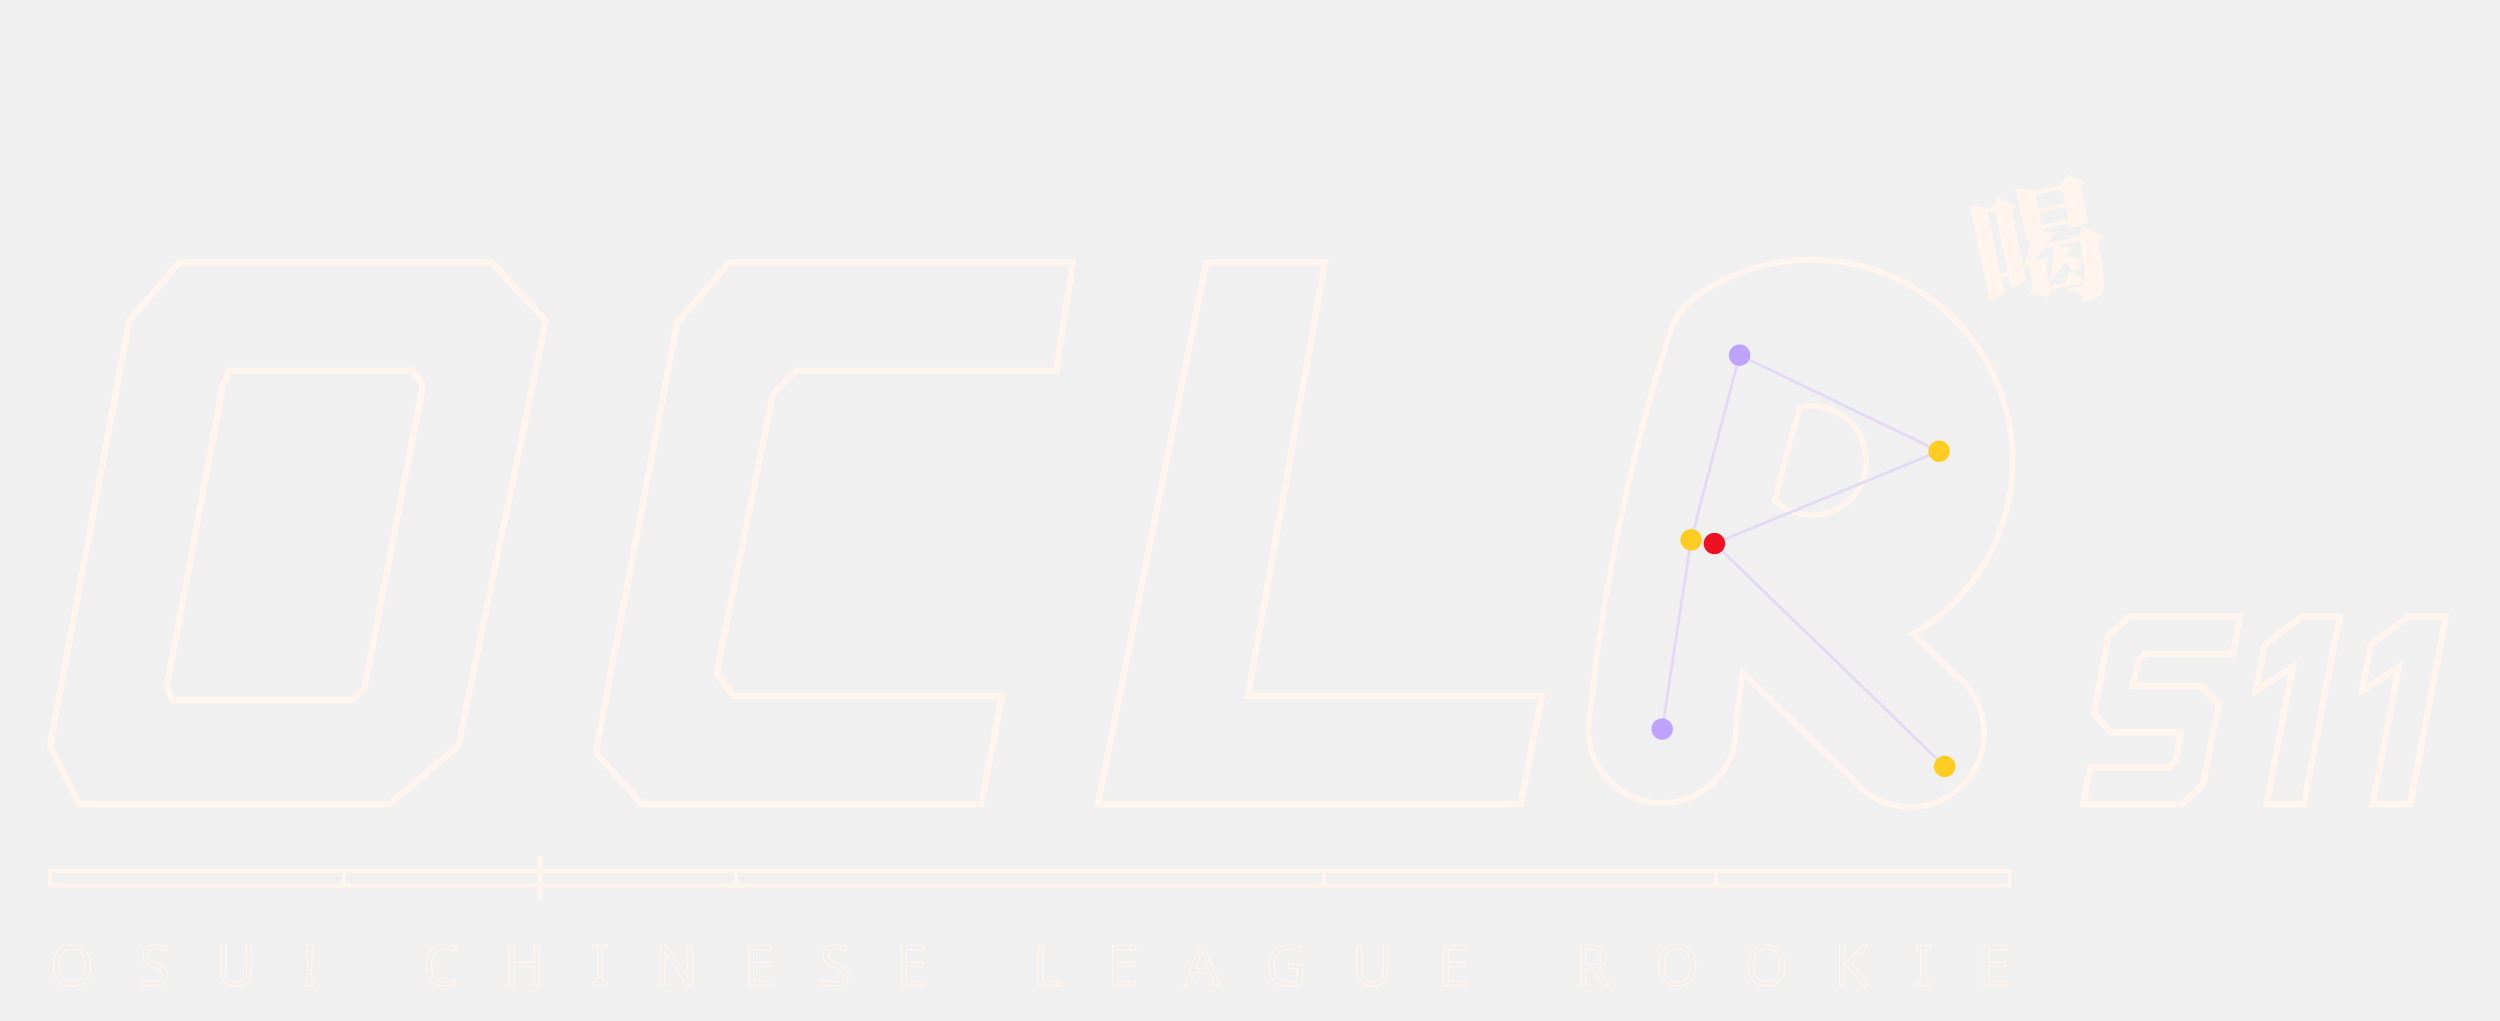
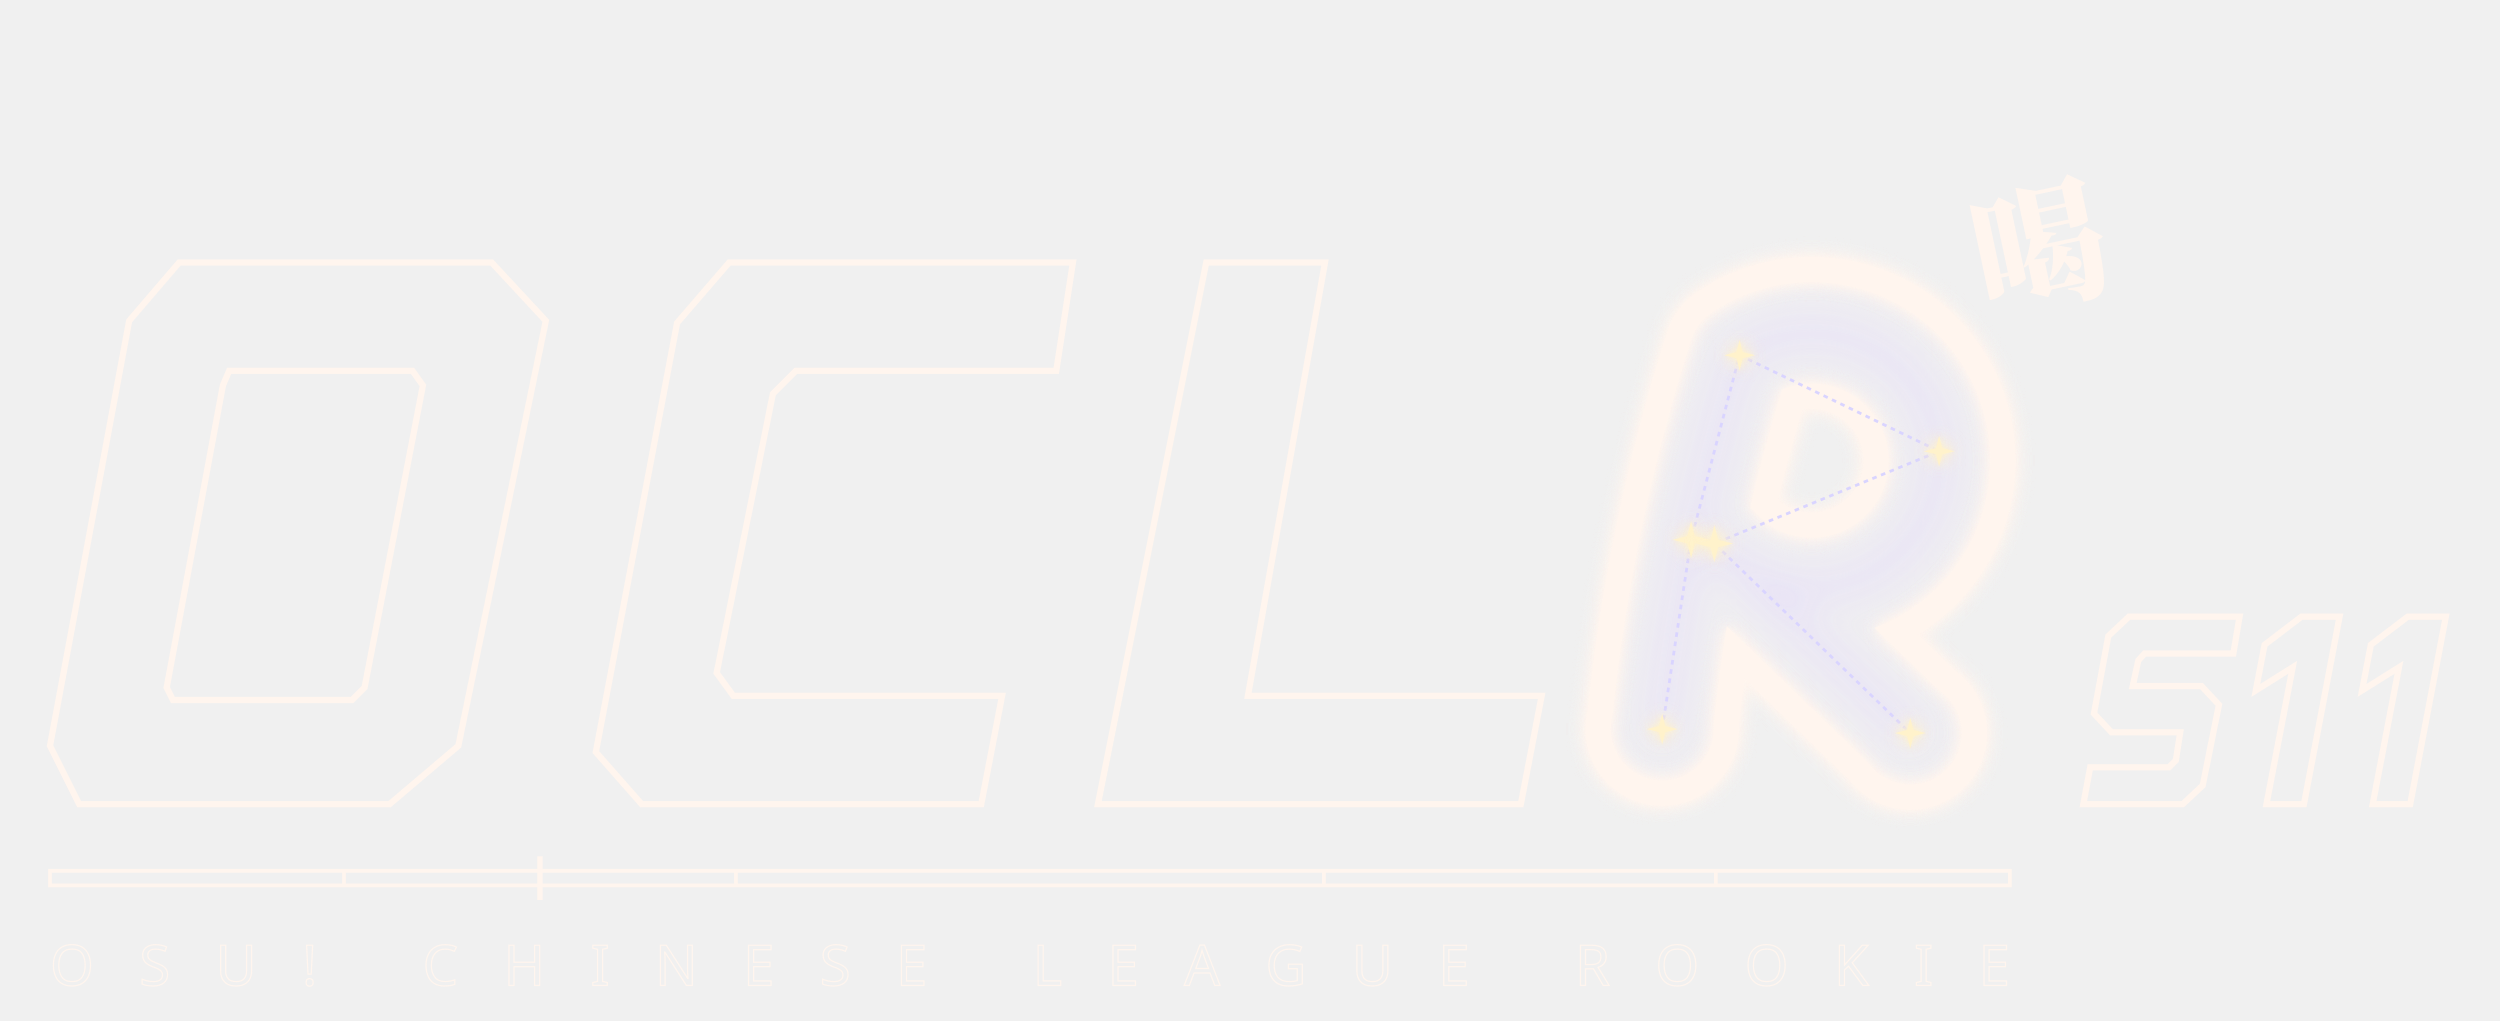
<svg xmlns="http://www.w3.org/2000/svg" viewBox="40 0 1200 490" width="1200" height="490" color="#fff5ee" role="img" aria-labelledby="title desc">
  <g transform="translate(0 60)">
    <path id="O-angular" d="M62 0H212L238 28L196 232L163 260H14L0 232L38 28Z M86 52H174L179 59L151 204L145 210H59L56 204L83 59Z" transform="translate(64 66)" fill="none" stroke="currentColor" stroke-width="3" stroke-linejoin="miter" stroke-miterlimit="4" />
    <path id="C-angular" d="M64 0H229L221 52H96L85 63L58 197L66 208H195L185 260H22L0 235L39 29Z" transform="translate(326 66)" fill="none" stroke="currentColor" stroke-width="3" stroke-linejoin="miter" stroke-miterlimit="4" />
    <path id="L-angular" d="M52 0H109L72 208H213L203 260H0Z" transform="translate(567 66)" fill="none" stroke="currentColor" stroke-width="3" stroke-linejoin="miter" stroke-miterlimit="4" />
    <svg viewBox="46.25 -17.903 449.126 580.912" role="img" id="R-reference-slider" x="803.716" y="66" width="201.016" height="260" overflow="visible">
      <defs>
-         <mask id="r-outline-mask" maskUnits="userSpaceOnUse" x="34.25" y="-29.903" width="473.126" height="604.912" style="mask-type:luminance">
+         <mask id="R-reference-slider-synced-r-outline-mask" maskUnits="userSpaceOnUse" x="34.25" y="-29.903" width="473.126" height="604.912" style="mask-type:luminance">
          <g color="#fff" fill="#fff">
-             <g id="r-outer-r-slider-shape">
-               <path id="r-outer-r-track" d="M122.5 482.5 A1948.266 1948.266 0 0 1 205.5 81.5 A137.044 137.044 0 1 1 178.5 283.5 L388.562 486.759" fill="none" stroke="#fff" stroke-width="163" stroke-linecap="round" stroke-linejoin="round" />
-               <circle id="r-outer-r-head-cap" cx="122.5" cy="482.5" r="82.25" fill="#fff" />
-               <circle id="r-outer-r-tail-cap" cx="388.562" cy="486.759" r="82.25" fill="#fff" />
+             <g id="R-reference-slider-synced-r-outer-r-slider-shape">
+               <path id="R-reference-slider-synced-r-outer-r-track" d="M122.5 482.5 A1948.266 1948.266 0 0 1 205.5 81.5 A137.044 137.044 0 1 1 178.5 283.5 L388.562 486.759" fill="none" stroke="#fff" stroke-width="163" stroke-linecap="round" stroke-linejoin="round" />
+               <circle id="R-reference-slider-synced-r-outer-r-head-cap" cx="122.5" cy="482.5" r="82.25" fill="#fff" />
+               <circle id="R-reference-slider-synced-r-outer-r-tail-cap" cx="388.562" cy="486.759" r="82.25" fill="#fff" />
            </g>
          </g>
          <g color="#000" fill="#000">
-             <g id="r-inner-r-slider-shape">
-               <path id="r-inner-r-track" d="M122.5 482.5 A1948.266 1948.266 0 0 1 205.5 81.5 A137.044 137.044 0 1 1 178.5 283.5 L388.562 486.759" fill="none" stroke="#000" stroke-width="151.0" stroke-linecap="round" stroke-linejoin="round" />
-               <circle id="r-inner-r-head-cap" cx="122.5" cy="482.5" r="76.25" fill="#000" />
-               <circle id="r-inner-r-tail-cap" cx="388.562" cy="486.759" r="76.25" fill="#000" />
+             <g id="R-reference-slider-synced-r-inner-r-slider-shape">
+               <path id="R-reference-slider-synced-r-inner-r-track" d="M122.5 482.5 A1948.266 1948.266 0 0 1 205.5 81.5 A137.044 137.044 0 1 1 178.5 283.5 L388.562 486.759" fill="none" stroke="#000" stroke-width="109" stroke-linecap="round" stroke-linejoin="round" />
+               <circle id="R-reference-slider-synced-r-inner-r-head-cap" cx="122.5" cy="482.5" r="55.25" fill="#000" />
+               <circle id="R-reference-slider-synced-r-inner-r-tail-cap" cx="388.562" cy="486.759" r="55.25" fill="#000" />
            </g>
          </g>
        </mask>
+         <path id="R-reference-slider-synced-r-fill-centerline" d="M122.5 482.5 A1948.266 1948.266 0 0 1 205.5 81.5 A137.044 137.044 0 1 1 178.5 283.5 L388.562 486.759" />
+         <filter id="R-reference-slider-synced-r-fill-soften" filterUnits="userSpaceOnUse" x="-80" y="-130" width="750" height="850" color-interpolation-filters="sRGB">
+           <feGaussianBlur stdDeviation="18.793" />
+         </filter>
+         <mask id="R-reference-slider-synced-r-fill-mask" maskUnits="userSpaceOnUse" x="34.25" y="-29.903" width="473.126" height="604.912" style="mask-type:luminance">
+           <use href="#R-reference-slider-synced-r-fill-centerline" fill="none" stroke="#fff" stroke-width="109" stroke-linecap="round" stroke-linejoin="round" />
+           <circle cx="122.5" cy="482.5" r="55.25" fill="#fff" />
+           <circle cx="388.562" cy="486.759" r="55.25" fill="#fff" />
+         </mask>
+         <g id="R-reference-slider-synced-r-fill-shading" mask="url(#R-reference-slider-synced-r-fill-mask)">
+           <rect x="34.25" y="-29.903" width="473.126" height="604.912" fill="#ded3ff" fill-opacity="0.06" />
+           <use href="#R-reference-slider-synced-r-fill-centerline" fill="none" stroke="#ded3ff" stroke-opacity="0.4" stroke-width="27.062" stroke-linecap="round" stroke-linejoin="round" filter="url(#R-reference-slider-synced-r-fill-soften)" />
+         </g>
+         <filter id="R-reference-slider-synced-star-glow" x="-35%" y="-35%" width="170%" height="170%" color-interpolation-filters="sRGB">
+           <feGaussianBlur in="SourceGraphic" stdDeviation="9" result="halo" />
+           <feGaussianBlur in="SourceGraphic" stdDeviation="3" result="near" />
+           <feMerge>
+             <feMergeNode in="halo" />
+             <feMergeNode in="halo" />
+             <feMergeNode in="near" />
+             <feMergeNode in="SourceGraphic" />
+           </feMerge>
+         </filter>
      </defs>
-       <rect x="34.25" y="-29.903" width="473.126" height="604.912" fill="currentColor" mask="url(#r-outline-mask)" />
-       <g id="r-control-points">
-         <polyline points="122.5,482.5 153.5,279.5 205.5,81.5 419.5,184.5 178.5,283.5 425.5,522.5" fill="none" stroke="#e3d9f5" stroke-width="3" />
-         <circle id="r-control-0" cx="122.5" cy="482.5" r="11.5" fill="#bda2ff" />
-         <circle id="r-control-1" cx="153.5" cy="279.5" r="11.5" fill="#ffcc22" />
-         <circle id="r-control-2" cx="205.5" cy="81.5" r="11.5" fill="#bda2ff" />
-         <circle id="r-control-3" cx="419.5" cy="184.5" r="11.5" fill="#ffcc22" />
-         <circle id="r-control-4" cx="178.5" cy="283.5" r="11.5" fill="#ed1121" />
-         <circle id="r-control-5" cx="425.5" cy="522.5" r="11.5" fill="#ffcc22" />
+       <use id="R-reference-slider-synced-r-slider-fill" href="#R-reference-slider-synced-r-fill-shading" />
+       <g filter="url(#R-reference-slider-synced-star-glow)">
+         <rect x="34.25" y="-29.903" width="473.126" height="604.912" fill="currentColor" mask="url(#R-reference-slider-synced-r-outline-mask)" />
+       </g>
+       <g id="R-reference-slider-synced-r-control-points">
+         <polyline points="122.5,482.5 153.5,279.5 205.5,81.5 419.5,184.5 178.5,283.5 388.562,486.759" fill="none" stroke="#d9d4ff" stroke-width="3" stroke-dasharray="5 5" opacity="1" />
+         <polygon id="R-reference-slider-synced-r-control-0" points="122.500,466.000 125.767,479.233 139.000,482.500 125.767,485.767 122.500,499.000 119.233,485.767 106.000,482.500 119.233,479.233" fill="#fff2cb" filter="url(#R-reference-slider-synced-star-glow)" />
+         <polygon id="R-reference-slider-synced-r-control-1" points="153.500,259.700 157.420,275.580 173.300,279.500 157.420,283.420 153.500,299.300 149.580,283.420 133.700,279.500 149.580,275.580" fill="#fff2cb" filter="url(#R-reference-slider-synced-star-glow)" />
+         <polygon id="R-reference-slider-synced-r-control-2" points="205.500,65.000 208.767,78.233 222.000,81.500 208.767,84.767 205.500,98.000 202.233,84.767 189.000,81.500 202.233,78.233" fill="#fff2cb" filter="url(#R-reference-slider-synced-star-glow)" />
+         <polygon id="R-reference-slider-synced-r-control-3" points="419.500,168.000 422.767,181.233 436.000,184.500 422.767,187.767 419.500,201.000 416.233,187.767 403.000,184.500 416.233,181.233" fill="#fff2cb" filter="url(#R-reference-slider-synced-star-glow)" />
+         <polygon id="R-reference-slider-synced-r-control-4" points="178.500,263.700 182.420,279.580 198.300,283.500 182.420,287.420 178.500,303.300 174.580,287.420 158.700,283.500 174.580,279.580" fill="#fff2cb" filter="url(#R-reference-slider-synced-star-glow)" />
+         <polygon id="R-reference-slider-synced-r-control-5" points="388.562,470.259 391.829,483.492 405.062,486.759 391.829,490.026 388.562,503.259 385.295,490.026 372.062,486.759 385.295,483.492" fill="#fff2cb" filter="url(#R-reference-slider-synced-star-glow)" />
      </g>
    </svg>
    <g id="judgement-katu" fill="currentColor" transform="rotate(-12 1016 55)">
      <path d="M418 845V450H443H451C427 379 390 302 354 253L362 246L393 262V84C381 75 369 63 361 53L489 -8L525 43H759C773 43 782 48 785 58C782 44 777 35 772 30C765 24 757 21 743 21C724 21 676 23 647 26V14C685 5 708 -6 723 -25C737 -43 740 -63 740 -97C803 -97 845 -93 878 -65C927 -24 937 58 943 335C964 338 977 345 984 354L866 454L796 386H558C577 404 594 422 609 439C636 435 644 440 648 451L552 479L553 480V502H758V465H783C857 465 900 487 900 492V754C922 758 932 764 938 773L818 864L754 791H563ZM740 316 635 358H806C803 199 797 104 786 59C748 95 684 146 684 146L628 71H519V251C545 255 553 265 556 280L441 291C471 312 500 334 527 358H599C591 283 568 185 522 121L531 110C585 139 628 182 661 228C676 206 689 179 694 154C778 102 854 242 685 265L703 300C727 299 736 306 740 316ZM175 104V208H231V124H251C296 124 353 154 354 164V690C375 694 388 702 395 711L279 802L221 738H179L55 790V61H74C128 61 175 90 175 104ZM553 530V627H758V530ZM553 655V763H758V655ZM175 236V710H231V236Z" transform="translate(986 83) scale(.064 -.064)" />
    </g>
    <g id="english-name">
      <path d="M720 358Q720 247 682.5 164.5Q645 82 572.0 36.0Q499 -10 391 -10Q280 -10 206.5 36.0Q133 82 97.0 165.0Q61 248 61 359Q61 469 97.0 551.0Q133 633 206.5 679.0Q280 725 392 725Q499 725 572.0 679.5Q645 634 682.5 551.5Q720 469 720 358ZM156 358Q156 223 213.0 145.5Q270 68 391 68Q513 68 569.0 145.5Q625 223 625 358Q625 493 569.0 569.5Q513 646 392 646Q271 646 213.5 569.5Q156 493 156 358Z" fill="none" stroke="currentColor" stroke-width="22" transform="translate(64 413) scale(0.027 -0.027)" />
      <path d="M502 191Q502 96 433.0 43.0Q364 -10 247 -10Q187 -10 136.0 -1.0Q85 8 51 24V110Q87 94 140.5 81.0Q194 68 251 68Q331 68 371.5 99.0Q412 130 412 183Q412 218 397.0 242.0Q382 266 345.5 286.5Q309 307 244 330Q153 363 106.5 411.0Q60 459 60 542Q60 599 89.0 639.5Q118 680 169.5 702.0Q221 724 288 724Q347 724 396.0 713.0Q445 702 485 684L457 607Q420 623 376.5 634.0Q333 645 286 645Q219 645 185.0 616.5Q151 588 151 541Q151 505 166.0 481.0Q181 457 215.0 438.0Q249 419 307 397Q370 374 413.5 347.5Q457 321 479.5 284.0Q502 247 502 191Z" fill="none" stroke="currentColor" stroke-width="22" transform="translate(106.8673 413) scale(0.027 -0.027)" />
      <path d="M640 252Q640 178 610.0 118.5Q580 59 518.5 24.5Q457 -10 362 -10Q229 -10 159.5 62.5Q90 135 90 254V714H180V251Q180 164 226.5 116.0Q273 68 367 68Q464 68 507.5 119.5Q551 171 551 252V714H640Z" fill="none" stroke="currentColor" stroke-width="22" transform="translate(143.4706 413) scale(0.027 -0.027)" />
      <path d="M163 201H106L81 714H188ZM72 54Q72 91 90.0 106.0Q108 121 134 121Q159 121 177.5 106.0Q196 91 196 54Q196 18 177.5 2.0Q159 -14 134 -14Q108 -14 90.0 2.0Q72 18 72 54Z" fill="none" stroke="currentColor" stroke-width="22" transform="translate(184.9879 413) scale(0.027 -0.027)" />
      <path d="M403 645Q288 645 222.0 568.0Q156 491 156 357Q156 224 217.5 146.5Q279 69 402 69Q449 69 491.0 77.0Q533 85 573 97V19Q533 4 490.5 -3.0Q448 -10 389 -10Q280 -10 207.0 35.0Q134 80 97.5 163.0Q61 246 61 358Q61 466 100.5 548.5Q140 631 217.0 677.5Q294 724 404 724Q517 724 601 682L565 606Q532 621 491.5 633.0Q451 645 403 645Z" fill="none" stroke="currentColor" stroke-width="22" transform="translate(242.8315 413) scale(0.027 -0.027)" />
      <path d="M643 0H553V333H187V0H97V714H187V412H553V714H643Z" fill="none" stroke="currentColor" stroke-width="22" transform="translate(281.6758 413) scale(0.027 -0.027)" />
      <path d="M298 0H40V52L124 71V642L40 662V714H298V662L214 642V71L298 52Z" fill="none" stroke="currentColor" stroke-width="22" transform="translate(323.463 413) scale(0.027 -0.027)" />
      <path d="M663 0H558L176 593H172Q174 558 177.0 506.0Q180 454 180 399V0H97V714H201L582 123H586Q585 139 583.5 171.0Q582 203 580.5 241.0Q579 279 579 311V714H663Z" fill="none" stroke="currentColor" stroke-width="22" transform="translate(354.3963 413) scale(0.027 -0.027)" />
      <path d="M496 0H97V714H496V635H187V412H478V334H187V79H496Z" fill="none" stroke="currentColor" stroke-width="22" transform="translate(396.6966 413) scale(0.027 -0.027)" />
      <path d="M502 191Q502 96 433.0 43.0Q364 -10 247 -10Q187 -10 136.0 -1.0Q85 8 51 24V110Q87 94 140.5 81.0Q194 68 251 68Q331 68 371.5 99.0Q412 130 412 183Q412 218 397.0 242.0Q382 266 345.5 286.5Q309 307 244 330Q153 363 106.5 411.0Q60 459 60 542Q60 599 89.0 639.5Q118 680 169.5 702.0Q221 724 288 724Q347 724 396.0 713.0Q445 702 485 684L457 607Q420 623 376.5 634.0Q333 645 286 645Q219 645 185.0 616.5Q151 588 151 541Q151 505 166.0 481.0Q181 457 215.0 438.0Q249 419 307 397Q370 374 413.5 347.5Q457 321 479.5 284.0Q502 247 502 191Z" fill="none" stroke="currentColor" stroke-width="22" transform="translate(433.4889 413) scale(0.027 -0.027)" />
      <path d="M496 0H97V714H496V635H187V412H478V334H187V79H496Z" fill="none" stroke="currentColor" stroke-width="22" transform="translate(470.0922 413) scale(0.027 -0.027)" />
      <path d="M97 0V714H187V80H499V0Z" fill="none" stroke="currentColor" stroke-width="22" transform="translate(535.6848 413) scale(0.027 -0.027)" />
      <path d="M496 0H97V714H496V635H187V412H478V334H187V79H496Z" fill="none" stroke="currentColor" stroke-width="22" transform="translate(571.6131 413) scale(0.027 -0.027)" />
      <path d="M545 0 459 221H176L91 0H0L279 717H360L638 0ZM352 517Q349 525 342.0 546.0Q335 567 328.5 589.5Q322 612 318 624Q311 593 302.0 563.5Q293 534 287 517L206 301H432Z" fill="none" stroke="currentColor" stroke-width="22" transform="translate(608.4054 413) scale(0.027 -0.027)" />
      <path d="M407 377H654V27Q596 8 537.0 -1.0Q478 -10 403 -10Q292 -10 216.0 34.5Q140 79 100.5 161.5Q61 244 61 357Q61 469 105.0 551.0Q149 633 231.5 678.5Q314 724 431 724Q491 724 544.5 713.0Q598 702 644 682L610 604Q572 621 524.5 633.0Q477 645 426 645Q298 645 226.5 568.0Q155 491 155 357Q155 272 182.5 206.5Q210 141 269.0 104.5Q328 68 424 68Q471 68 504.0 73.0Q537 78 564 85V297H407Z" fill="none" stroke="currentColor" stroke-width="22" transform="translate(647.4387 413) scale(0.027 -0.027)" />
      <path d="M640 252Q640 178 610.0 118.5Q580 59 518.5 24.5Q457 -10 362 -10Q229 -10 159.5 62.5Q90 135 90 254V714H180V251Q180 164 226.5 116.0Q273 68 367 68Q464 68 507.5 119.5Q551 171 551 252V714H640Z" fill="none" stroke="currentColor" stroke-width="22" transform="translate(688.875 413) scale(0.027 -0.027)" />
      <path d="M496 0H97V714H496V635H187V412H478V334H187V79H496Z" fill="none" stroke="currentColor" stroke-width="22" transform="translate(730.3923 413) scale(0.027 -0.027)" />
      <path d="M294 714Q427 714 490.5 663.5Q554 613 554 511Q554 454 533.0 416.0Q512 378 479.5 355.5Q447 333 411 320L607 0H502L329 295H187V0H97V714ZM289 636H187V371H294Q381 371 421.0 405.5Q461 440 461 507Q461 577 419.0 606.5Q377 636 289 636Z" fill="none" stroke="currentColor" stroke-width="22" transform="translate(795.9849 413) scale(0.027 -0.027)" />
      <path d="M720 358Q720 247 682.5 164.5Q645 82 572.0 36.0Q499 -10 391 -10Q280 -10 206.5 36.0Q133 82 97.0 165.0Q61 248 61 359Q61 469 97.0 551.0Q133 633 206.5 679.0Q280 725 392 725Q499 725 572.0 679.5Q645 634 682.5 551.5Q720 469 720 358ZM156 358Q156 223 213.0 145.5Q270 68 391 68Q513 68 569.0 145.5Q625 223 625 358Q625 493 569.0 569.5Q513 646 392 646Q271 646 213.5 569.5Q156 493 156 358Z" fill="none" stroke="currentColor" stroke-width="22" transform="translate(834.5591 413) scale(0.027 -0.027)" />
      <path d="M720 358Q720 247 682.5 164.5Q645 82 572.0 36.0Q499 -10 391 -10Q280 -10 206.5 36.0Q133 82 97.0 165.0Q61 248 61 359Q61 469 97.0 551.0Q133 633 206.5 679.0Q280 725 392 725Q499 725 572.0 679.5Q645 634 682.5 551.5Q720 469 720 358ZM156 358Q156 223 213.0 145.5Q270 68 391 68Q513 68 569.0 145.5Q625 223 625 358Q625 493 569.0 569.5Q513 646 392 646Q271 646 213.5 569.5Q156 493 156 358Z" fill="none" stroke="currentColor" stroke-width="22" transform="translate(877.4264 413) scale(0.027 -0.027)" />
      <path d="M619 0H513L260 341L187 277V0H97V714H187V362Q217 396 248.0 430.0Q279 464 310 498L503 714H608L325 403Z" fill="none" stroke="currentColor" stroke-width="22" transform="translate(920.2937 413) scale(0.027 -0.027)" />
      <path d="M298 0H40V52L124 71V642L40 662V714H298V662L214 642V71L298 52Z" fill="none" stroke="currentColor" stroke-width="22" transform="translate(958.787 413) scale(0.027 -0.027)" />
      <path d="M496 0H97V714H496V635H187V412H478V334H187V79H496Z" fill="none" stroke="currentColor" stroke-width="22" transform="translate(989.7203 413) scale(0.027 -0.027)" />
    </g>
    <g id="accuracy-bar" fill="none" stroke="currentColor">
      <rect x="64" y="358" width="940.732" height="7" stroke-width="1.8" />
      <path id="accuracy-boundary-1" d="M205.11 358V365" stroke-width="1.8" />
      <path id="accuracy-boundary-2" d="M393.256 358V365" stroke-width="1.8" />
      <path id="accuracy-boundary-3" d="M675.476 358V365" stroke-width="1.8" />
      <path id="accuracy-boundary-4" d="M863.622 358V365" stroke-width="1.8" />
      <path id="accuracy-100-marker" d="M299.183 351V372" stroke-width="2.6" />
    </g>
  </g>
  <g id="season-label" transform="translate(1040 296) scale(.30) translate(-1030 -66)">
    <path id="S-angular" d="M73 0H250L240 59H98L88 70L79 111H189L217 141L191 270L159 300H0L11 241H137L148 230L155 185H45L17 155L40 31Z" transform="translate(1030 66)" fill="none" stroke="currentColor" stroke-width="10" stroke-linejoin="miter" stroke-miterlimit="4" />
    <path id="season-one-a" d="M20 45L79 0H140L83 300H23L65 81L6 118Z" transform="translate(1300 66)" fill="none" stroke="currentColor" stroke-width="10" stroke-linejoin="miter" stroke-miterlimit="4" />
    <path id="season-one-b" d="M20 45L79 0H140L83 300H23L65 81L6 118Z" transform="translate(1470 66)" fill="none" stroke="currentColor" stroke-width="10" stroke-linejoin="miter" stroke-miterlimit="4" />
  </g>
</svg>
